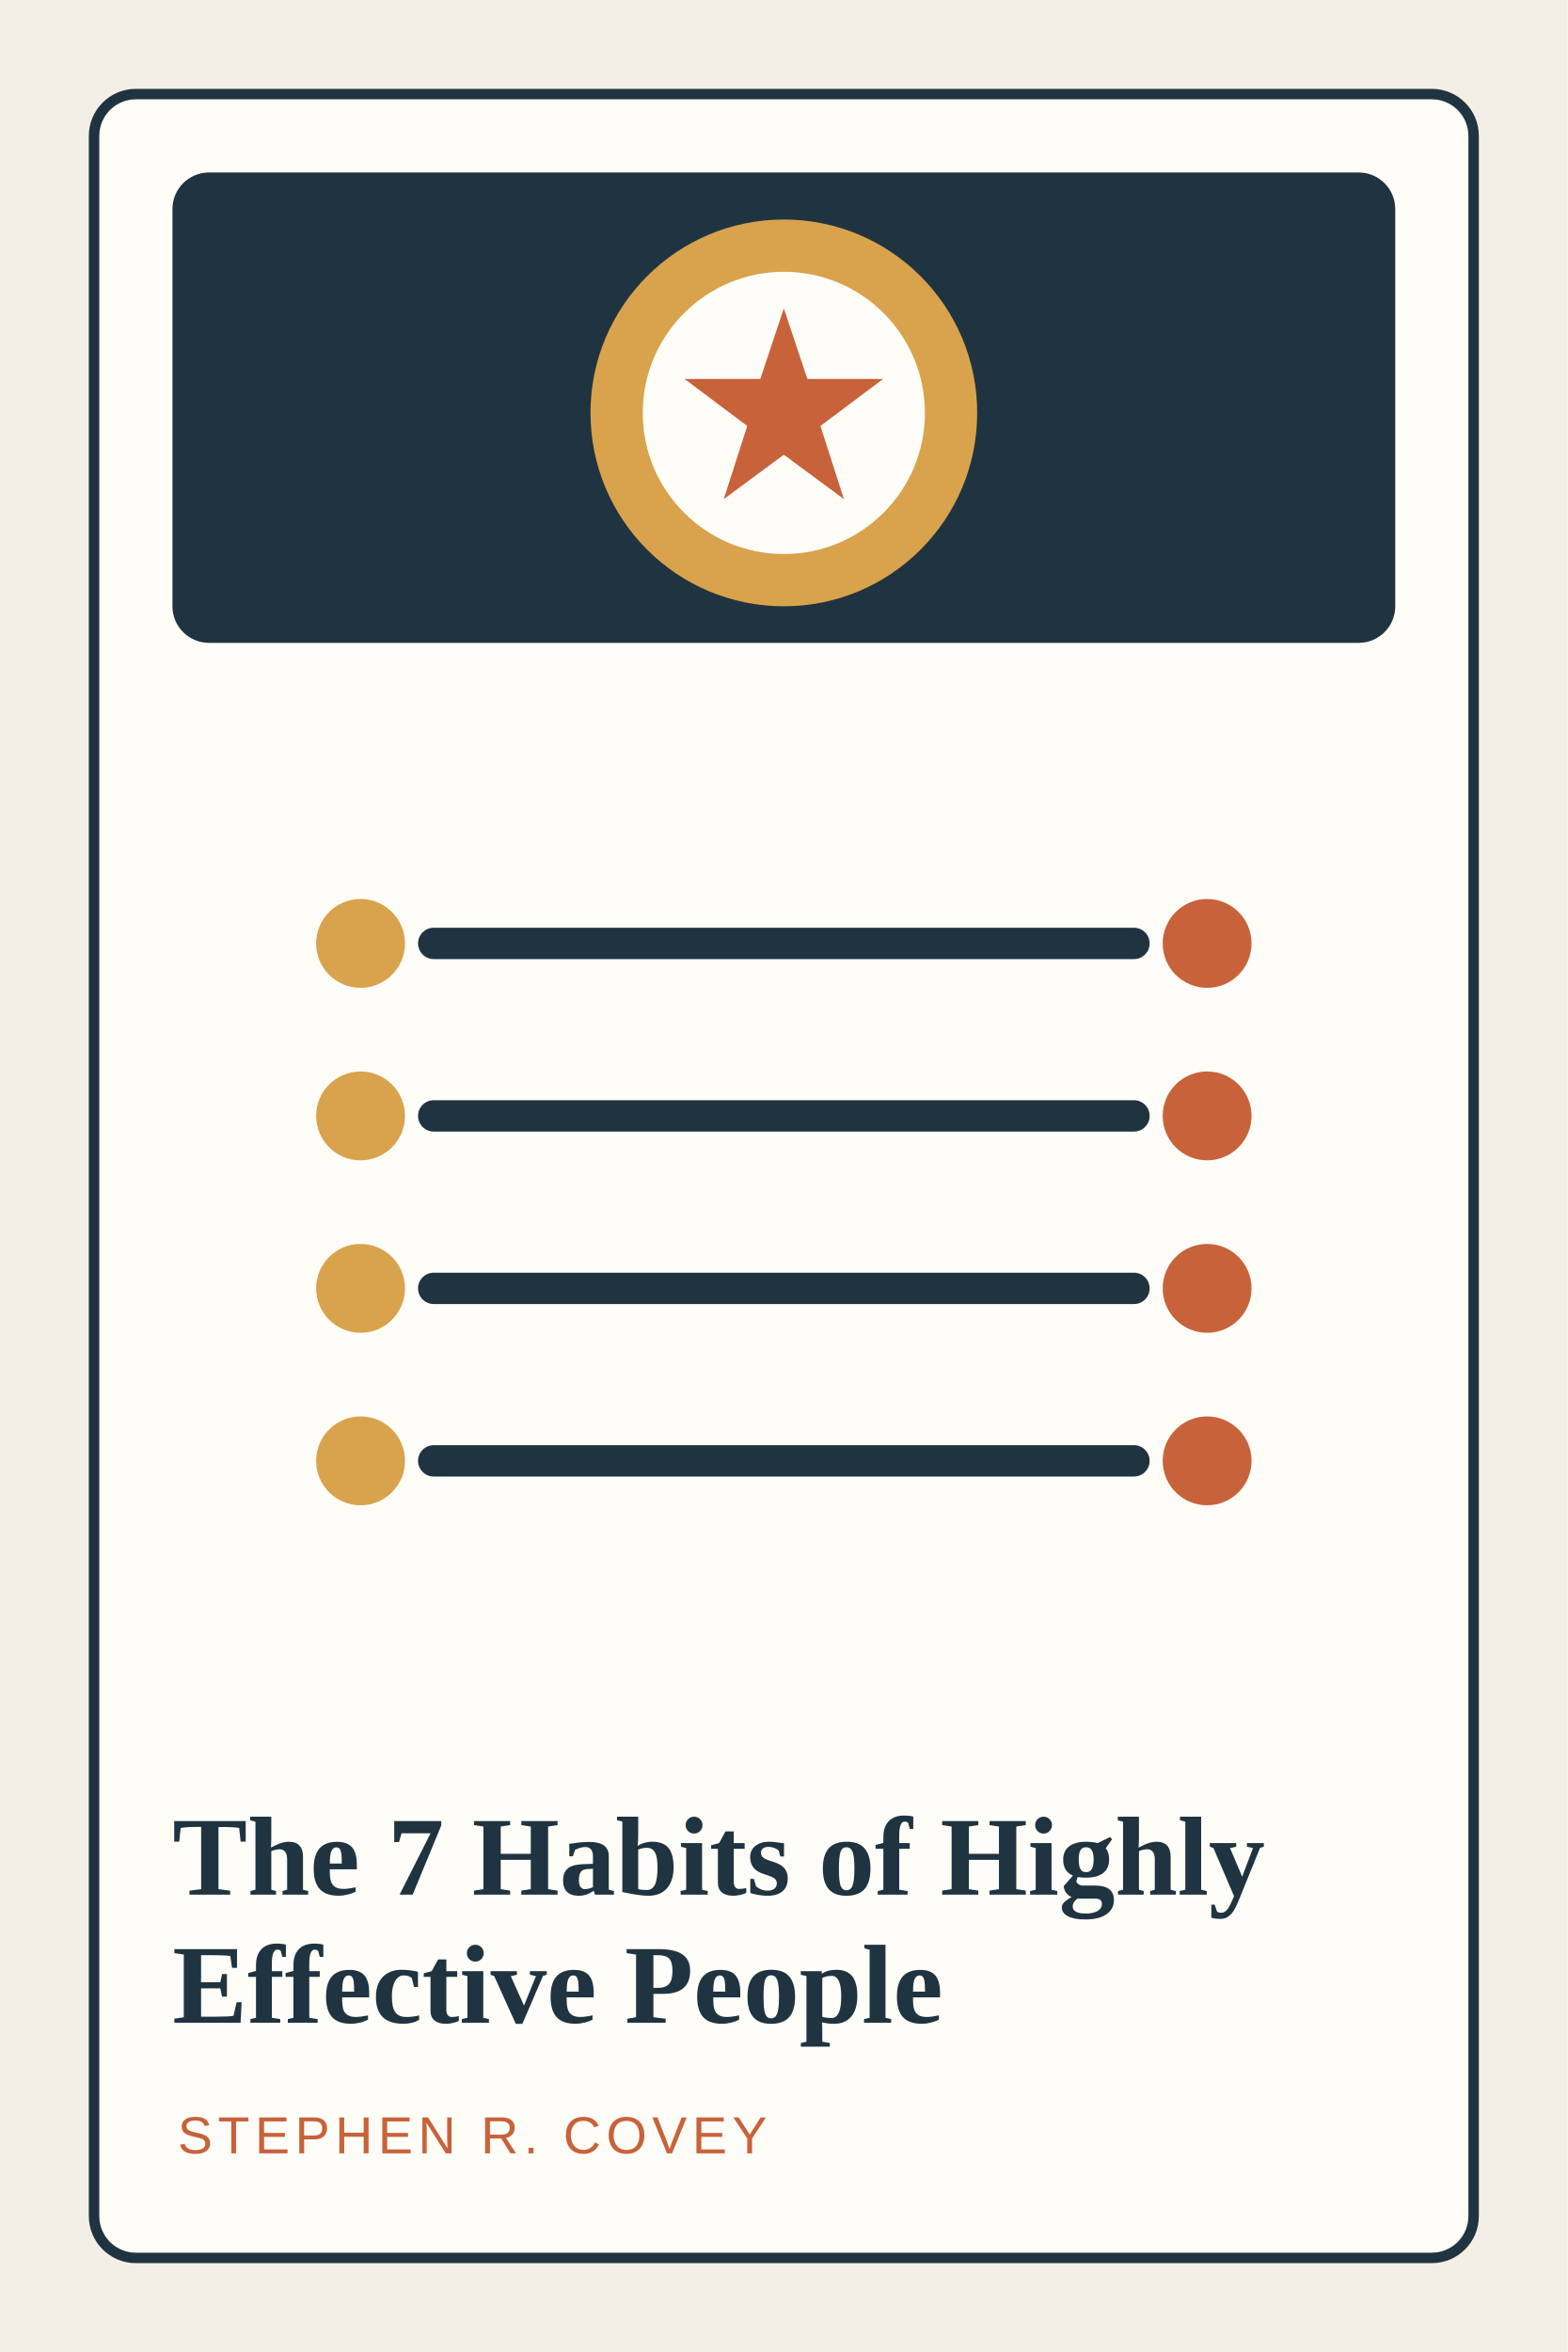
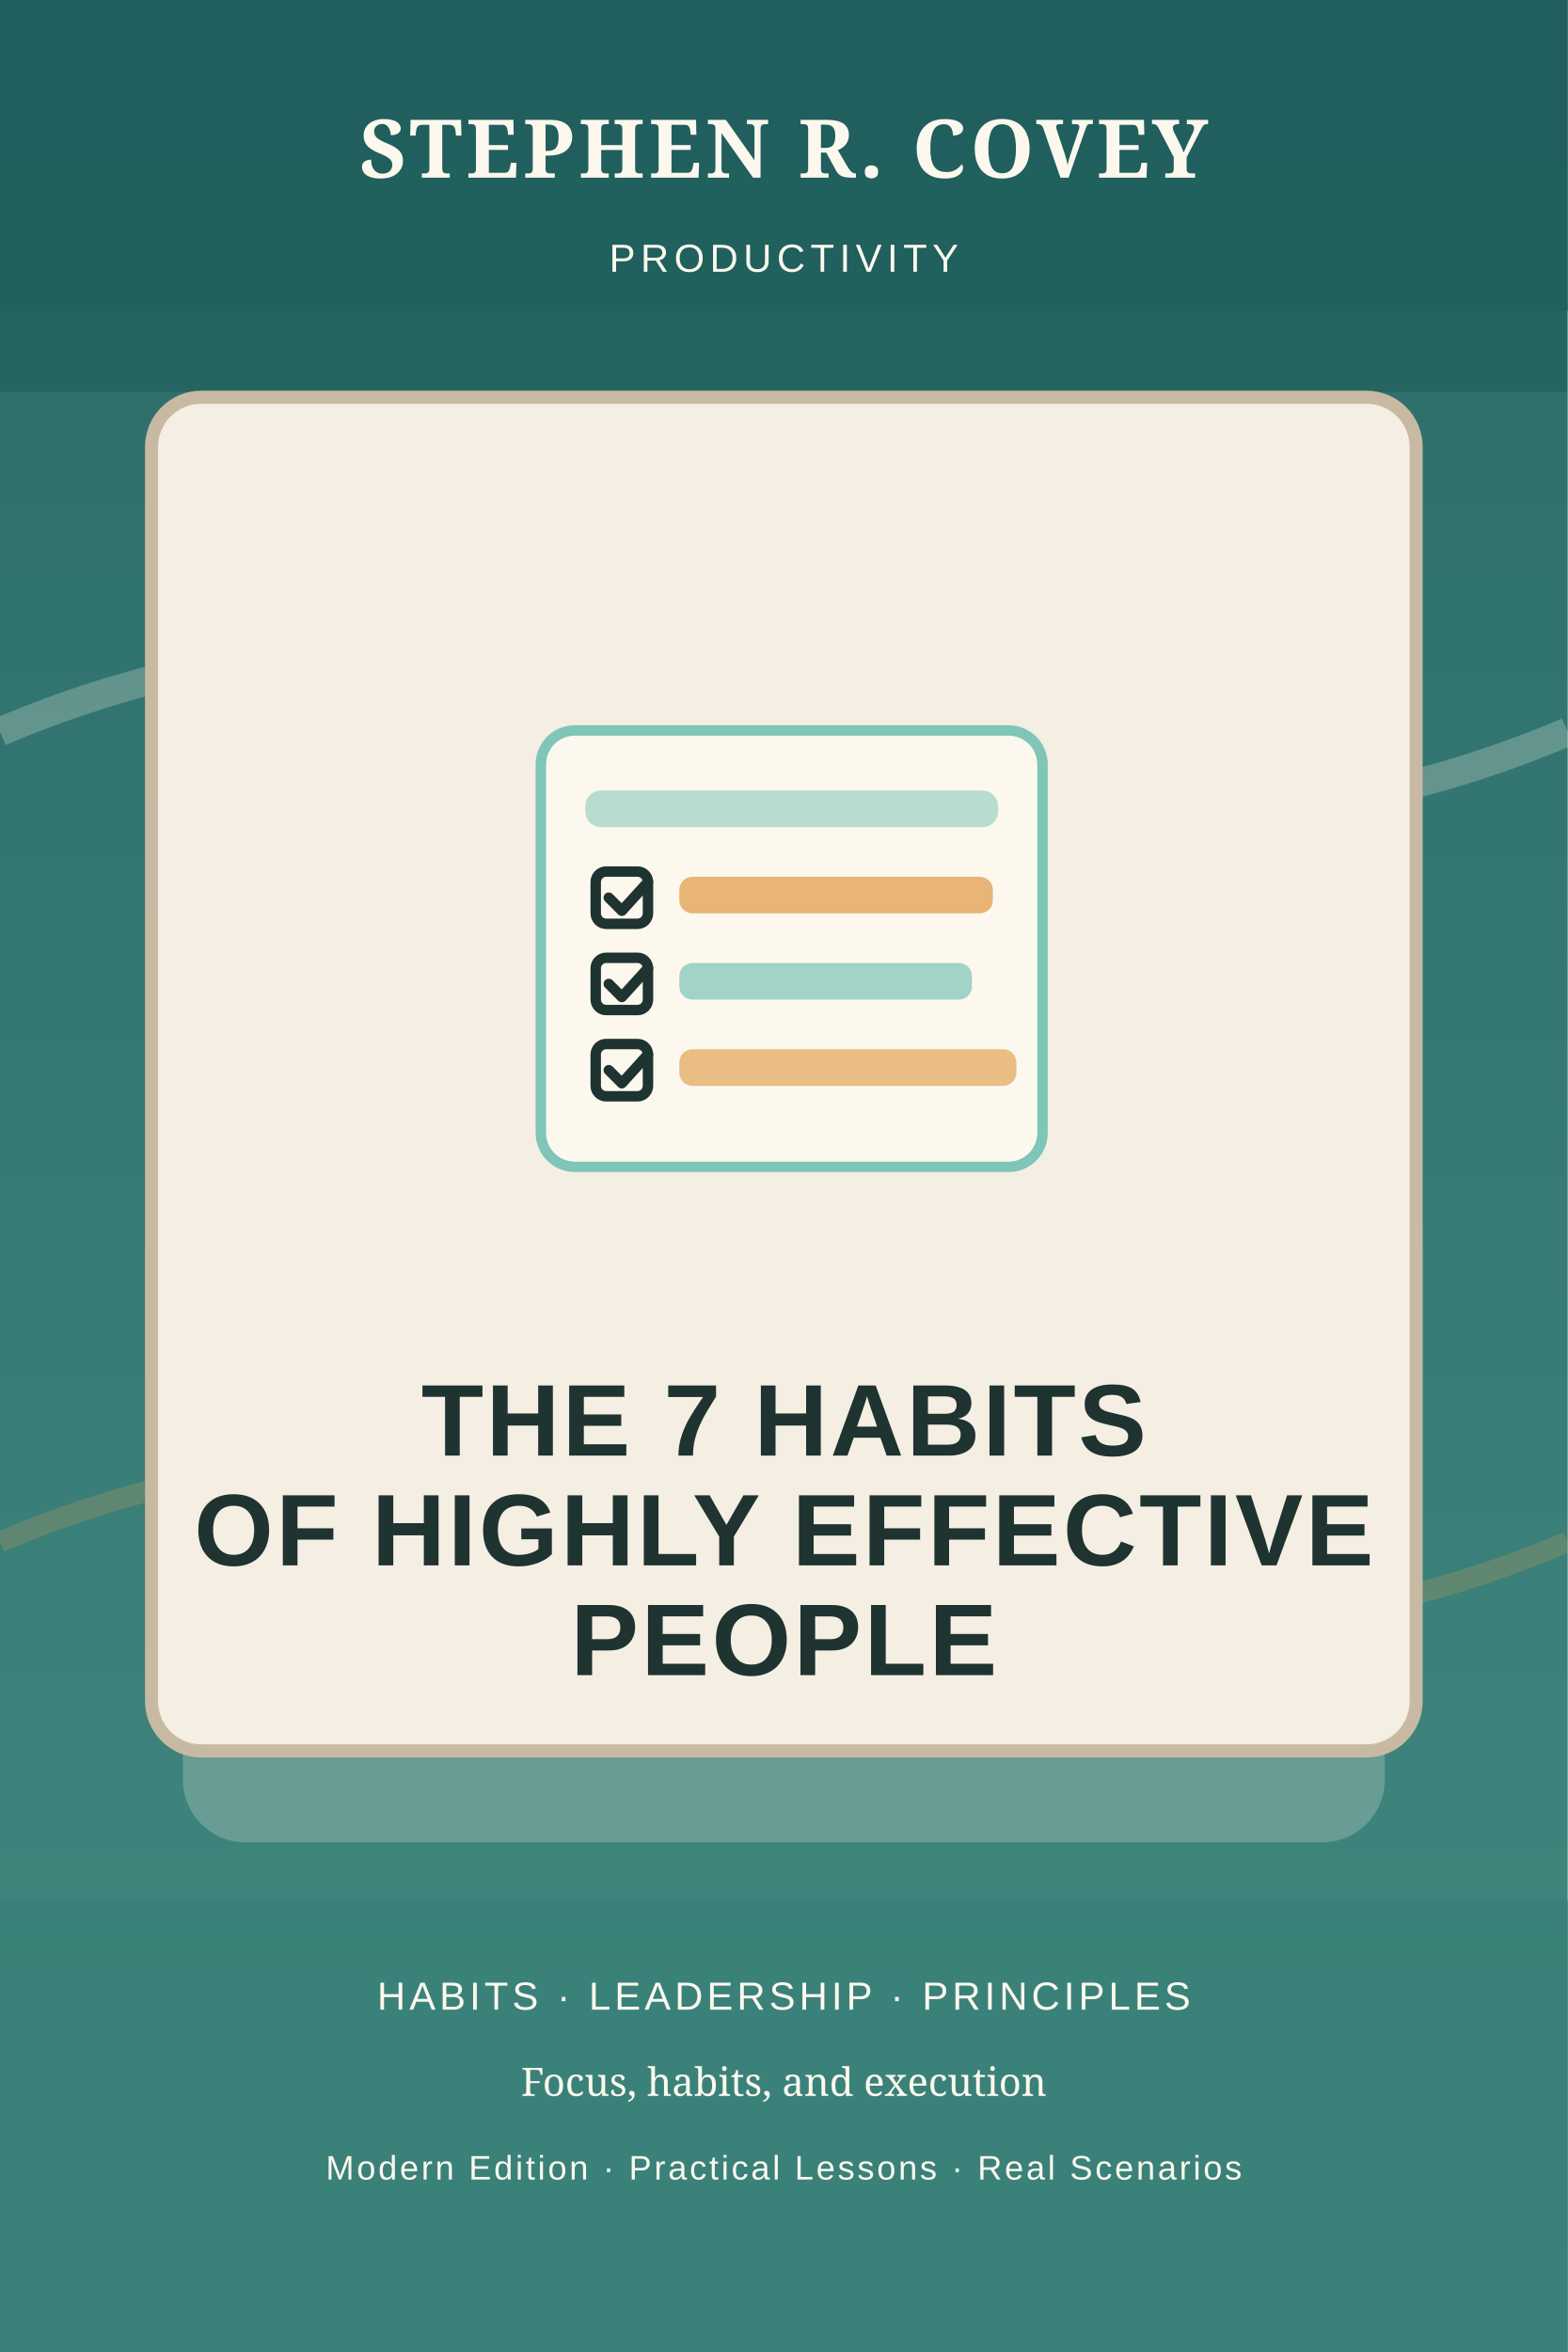
- <svg xmlns="http://www.w3.org/2000/svg" width="1200" height="1800" viewBox="0 0 1200 1800" fill="none">
-   <rect width="1200" height="1800" fill="#F3EFE6" />
-   <rect x="72" y="72" width="1056" height="1656" rx="32" fill="#FFFDF8" stroke="#1F3440" stroke-width="8" />
-   <rect x="132" y="132" width="936" height="360" rx="28" fill="#1F3440" />
-   <circle cx="600" cy="316" r="148" fill="#D9A24C" />
-   <circle cx="600" cy="316" r="108" fill="#FFFDF8" />
-   <path d="M600 236L618 290L676 290L628 326L646 382L600 348L554 382L572 326L524 290L582 290L600 236Z" fill="#C8623A" />
-   <path d="M332 722H868" stroke="#1F3440" stroke-width="24" stroke-linecap="round" />
-   <path d="M332 854H868" stroke="#1F3440" stroke-width="24" stroke-linecap="round" />
-   <path d="M332 986H868" stroke="#1F3440" stroke-width="24" stroke-linecap="round" />
-   <path d="M332 1118H868" stroke="#1F3440" stroke-width="24" stroke-linecap="round" />
-   <circle cx="276" cy="722" r="34" fill="#D9A24C" />
-   <circle cx="924" cy="722" r="34" fill="#C8623A" />
-   <circle cx="276" cy="854" r="34" fill="#D9A24C" />
-   <circle cx="924" cy="854" r="34" fill="#C8623A" />
-   <circle cx="276" cy="986" r="34" fill="#D9A24C" />
-   <circle cx="924" cy="986" r="34" fill="#C8623A" />
-   <circle cx="276" cy="1118" r="34" fill="#D9A24C" />
-   <circle cx="924" cy="1118" r="34" fill="#C8623A" />
-   <text x="132" y="1450" fill="#1F3440" font-family="Georgia, 'Times New Roman', serif" font-size="86" font-weight="700">The 7 Habits of Highly</text>
-   <text x="132" y="1548" fill="#1F3440" font-family="Georgia, 'Times New Roman', serif" font-size="86" font-weight="700">Effective People</text>
-   <text x="136" y="1648" fill="#C8623A" font-family="Arial, Helvetica, sans-serif" font-size="40" letter-spacing="4">STEPHEN R. COVEY</text>
+ <svg xmlns="http://www.w3.org/2000/svg" width="1200" height="1800" viewBox="0 0 1200 1800" fill="none" role="img" aria-labelledby="title desc">
+   <defs>
+     <linearGradient id="g1896454746" x1="0" y1="0" x2="0" y2="1800" gradientUnits="userSpaceOnUse">
+       <stop offset="0%" stop-color="#205F5D" />
+       <stop offset="100%" stop-color="#3A8279" />
+     </linearGradient>
+   </defs>
+   <rect width="1200" height="1800" fill="url(#g1896454746)" />
+   <rect x="0" y="300" width="1200" height="1180" fill="#7FC5B8" opacity="0.12" />
+   <rect x="140" y="360" width="920" height="1050" rx="48" fill="#FDF8EE" opacity="0.22" />
+   <path d="M0 560 Q300 433 600 560 T1200 560" stroke="#FDF8EE" stroke-width="22" opacity="0.24" />
+   <path d="M0 1180 Q300 1053 600 1180 T1200 1180" stroke="#E2A457" stroke-width="16" opacity="0.22" />
+   <rect x="116" y="304" width="968" height="1036" rx="38" fill="#F4EEE3" stroke="#C8B9A3" stroke-width="10" />
+   <g transform="translate(414 559)">
+     <rect x="0" y="0" width="384" height="334" rx="26" fill="#FDF8EE" stroke="#7FC5B8" stroke-width="8" />
+     <rect x="34" y="46" width="316" height="28" rx="12" fill="#7FC5B8" opacity="0.55" />
+     <g stroke="#1F3331" stroke-width="8" stroke-linecap="round" stroke-linejoin="round">
+       <rect x="42" y="108" width="40" height="40" rx="8" fill="none" />
+       <path d="M52 128 L62 138 L82 116" />
+       <rect x="42" y="174" width="40" height="40" rx="8" fill="none" />
+       <path d="M52 194 L62 204 L82 182" />
+       <rect x="42" y="240" width="40" height="40" rx="8" fill="none" />
+       <path d="M52 260 L62 270 L82 248" />
+     </g>
+     <rect x="106" y="112" width="240" height="28" rx="10" fill="#E2A457" opacity="0.8" />
+     <rect x="106" y="178" width="224" height="28" rx="10" fill="#7FC5B8" opacity="0.72" />
+     <rect x="106" y="244" width="258" height="28" rx="10" fill="#E2A457" opacity="0.7" />
+   </g>
+   <rect x="0" y="0" width="1200" height="238" fill="#205F5D" opacity="0.93" />
+   <rect x="0" y="1454" width="1200" height="346" fill="#3A8279" opacity="0.95" />
+   <text x="600" y="136" text-anchor="middle" fill="#FDF8EE" font-family="Georgia, serif" font-size="62" font-weight="700" letter-spacing="3">STEPHEN R. COVEY</text>
+   <text x="600" y="208" text-anchor="middle" fill="#FDF8EE" font-family="'Trebuchet MS', Arial, sans-serif" font-size="30" letter-spacing="4">PRODUCTIVITY</text>
+   <text x="600" y="1114" text-anchor="middle" fill="#1F3331" font-family="'Trebuchet MS', Arial, sans-serif" font-size="78" font-weight="700" letter-spacing="2">THE 7 HABITS</text>
+   <text x="600" y="1198" text-anchor="middle" fill="#1F3331" font-family="'Trebuchet MS', Arial, sans-serif" font-size="78" font-weight="700" letter-spacing="2">OF HIGHLY EFFECTIVE</text>
+   <text x="600" y="1282" text-anchor="middle" fill="#1F3331" font-family="'Trebuchet MS', Arial, sans-serif" font-size="78" font-weight="700" letter-spacing="2">PEOPLE</text>
+   <text x="600" y="1538" text-anchor="middle" fill="#FDF8EE" font-family="'Trebuchet MS', Arial, sans-serif" font-size="30" letter-spacing="3">HABITS  ·  LEADERSHIP  ·  PRINCIPLES</text>
+   <text x="600" y="1604" text-anchor="middle" fill="#FDF8EE" font-family="Georgia, serif" font-size="30">Focus, habits, and execution</text>
+   <text x="600" y="1668" text-anchor="middle" fill="#FDF8EE" font-family="'Trebuchet MS', Arial, sans-serif" font-size="26" letter-spacing="2">Modern Edition · Practical Lessons · Real Scenarios</text>
</svg>
